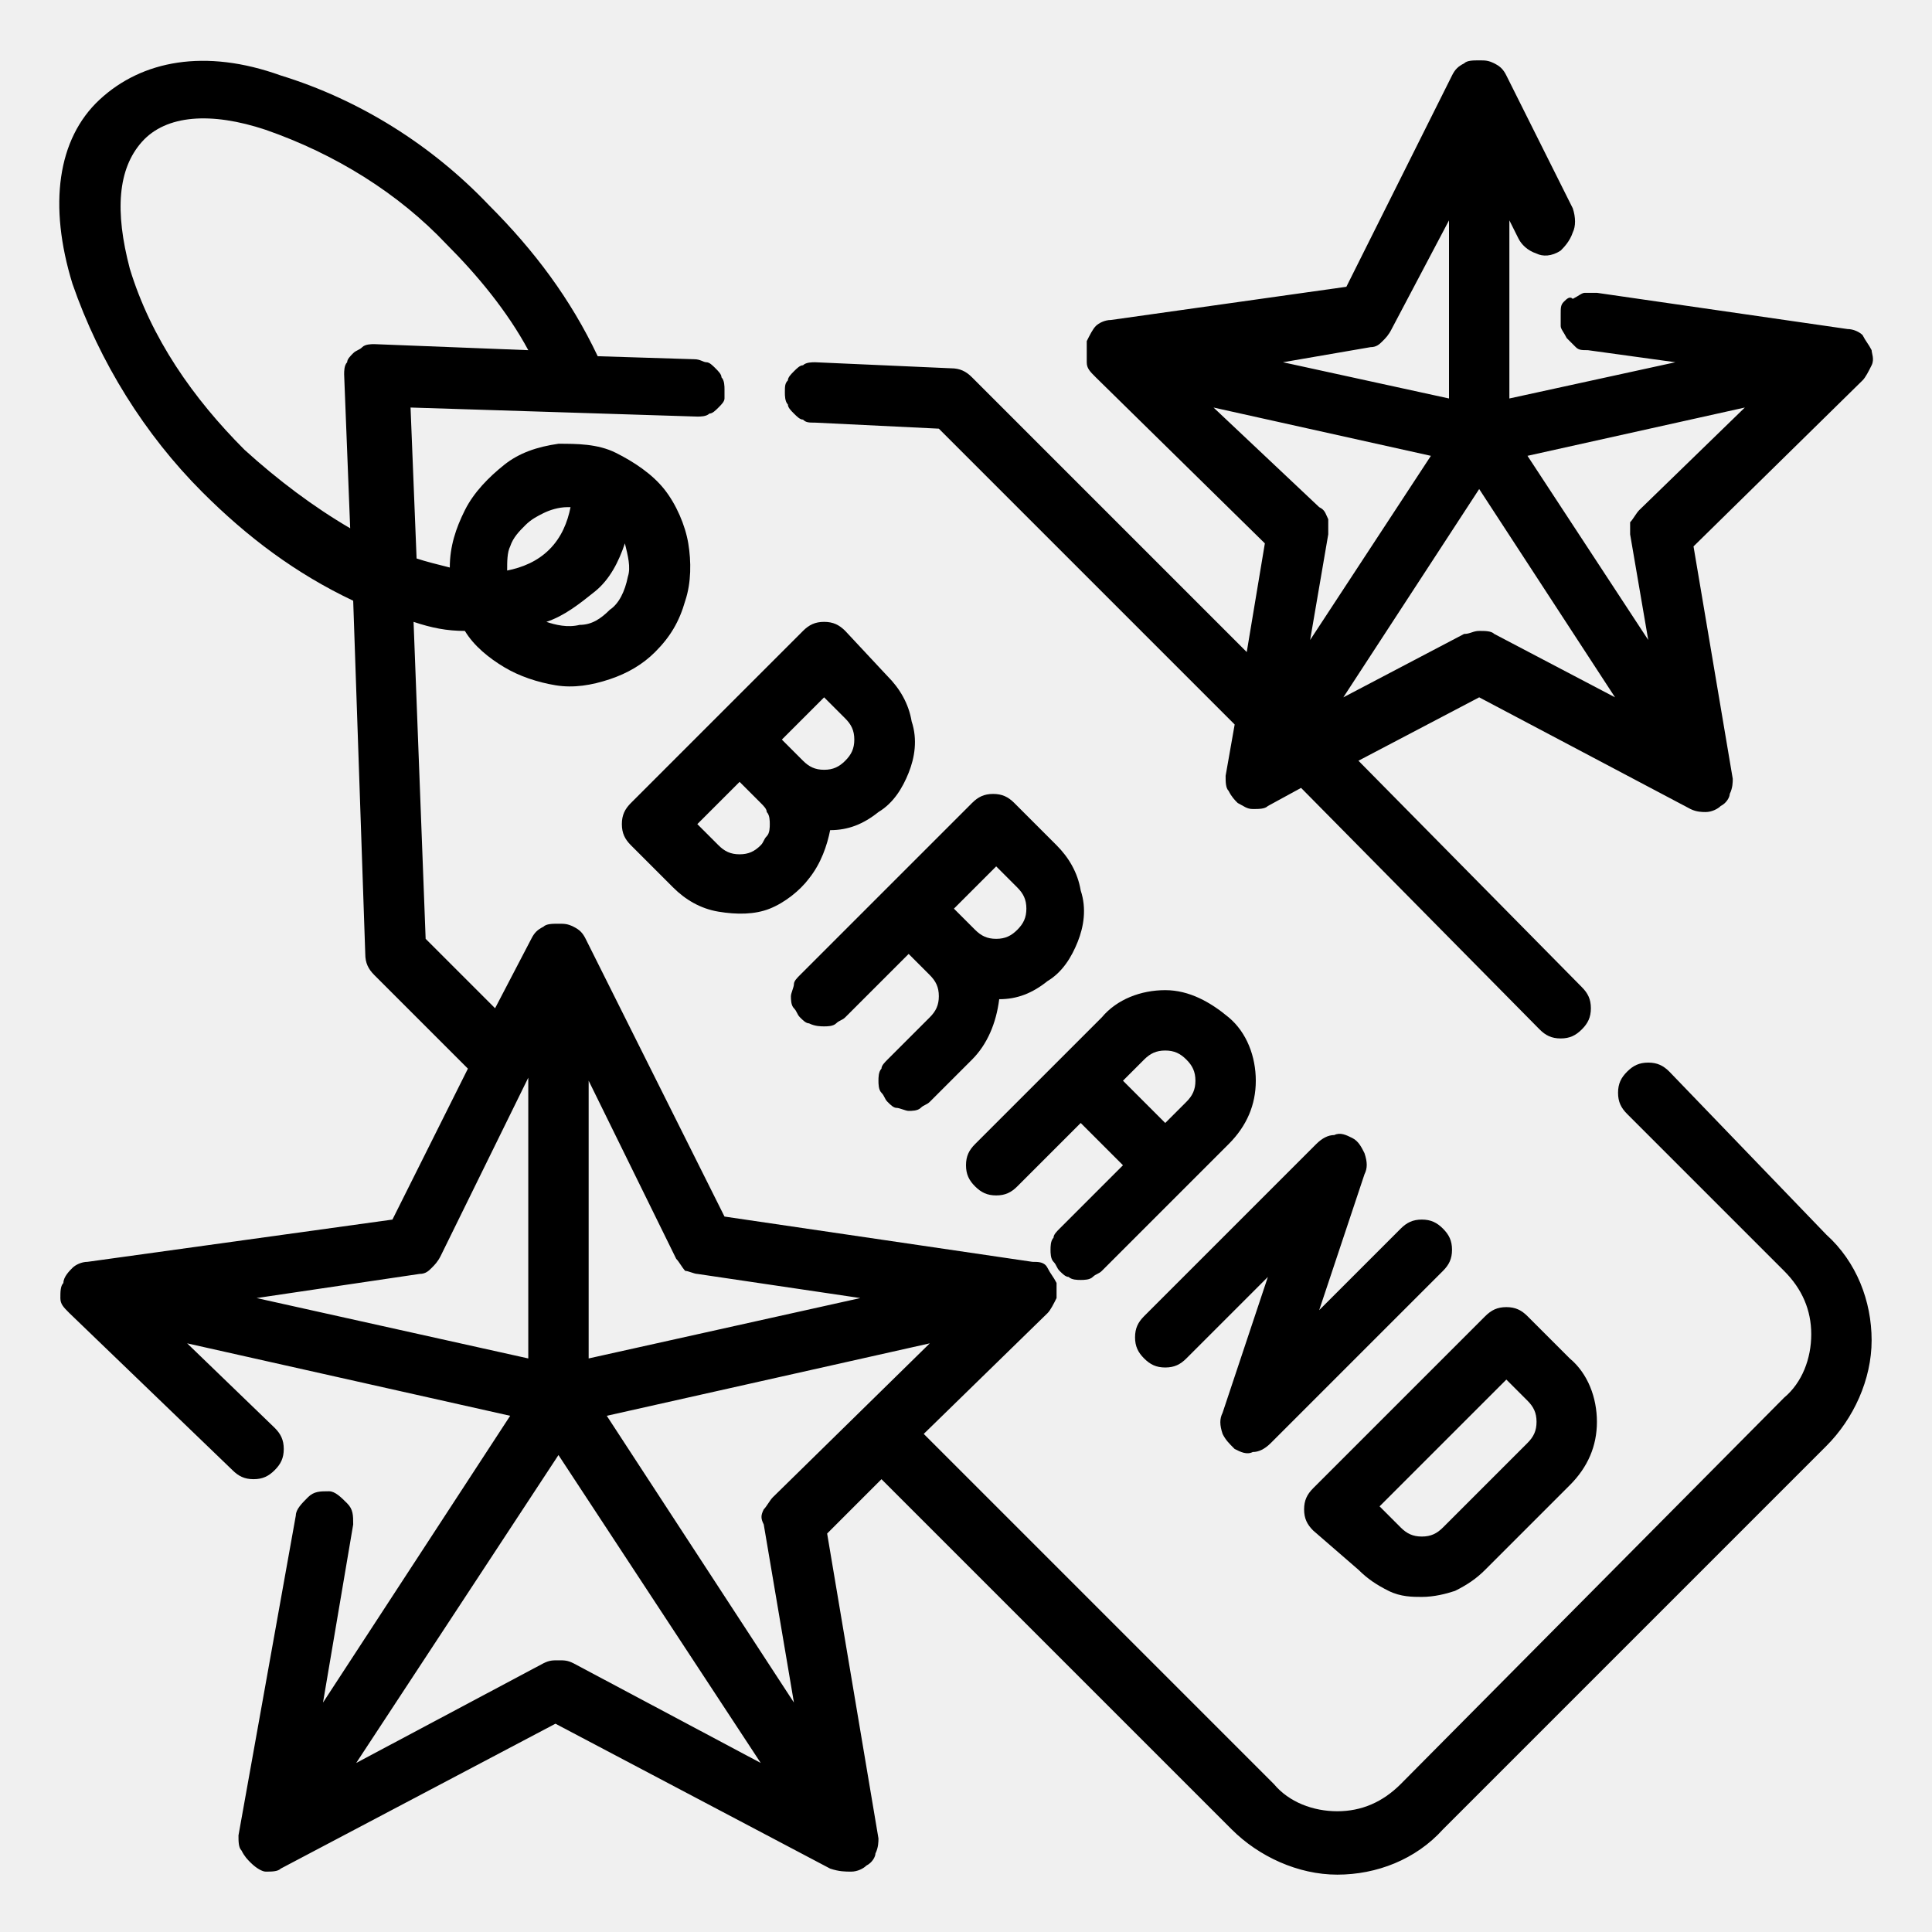
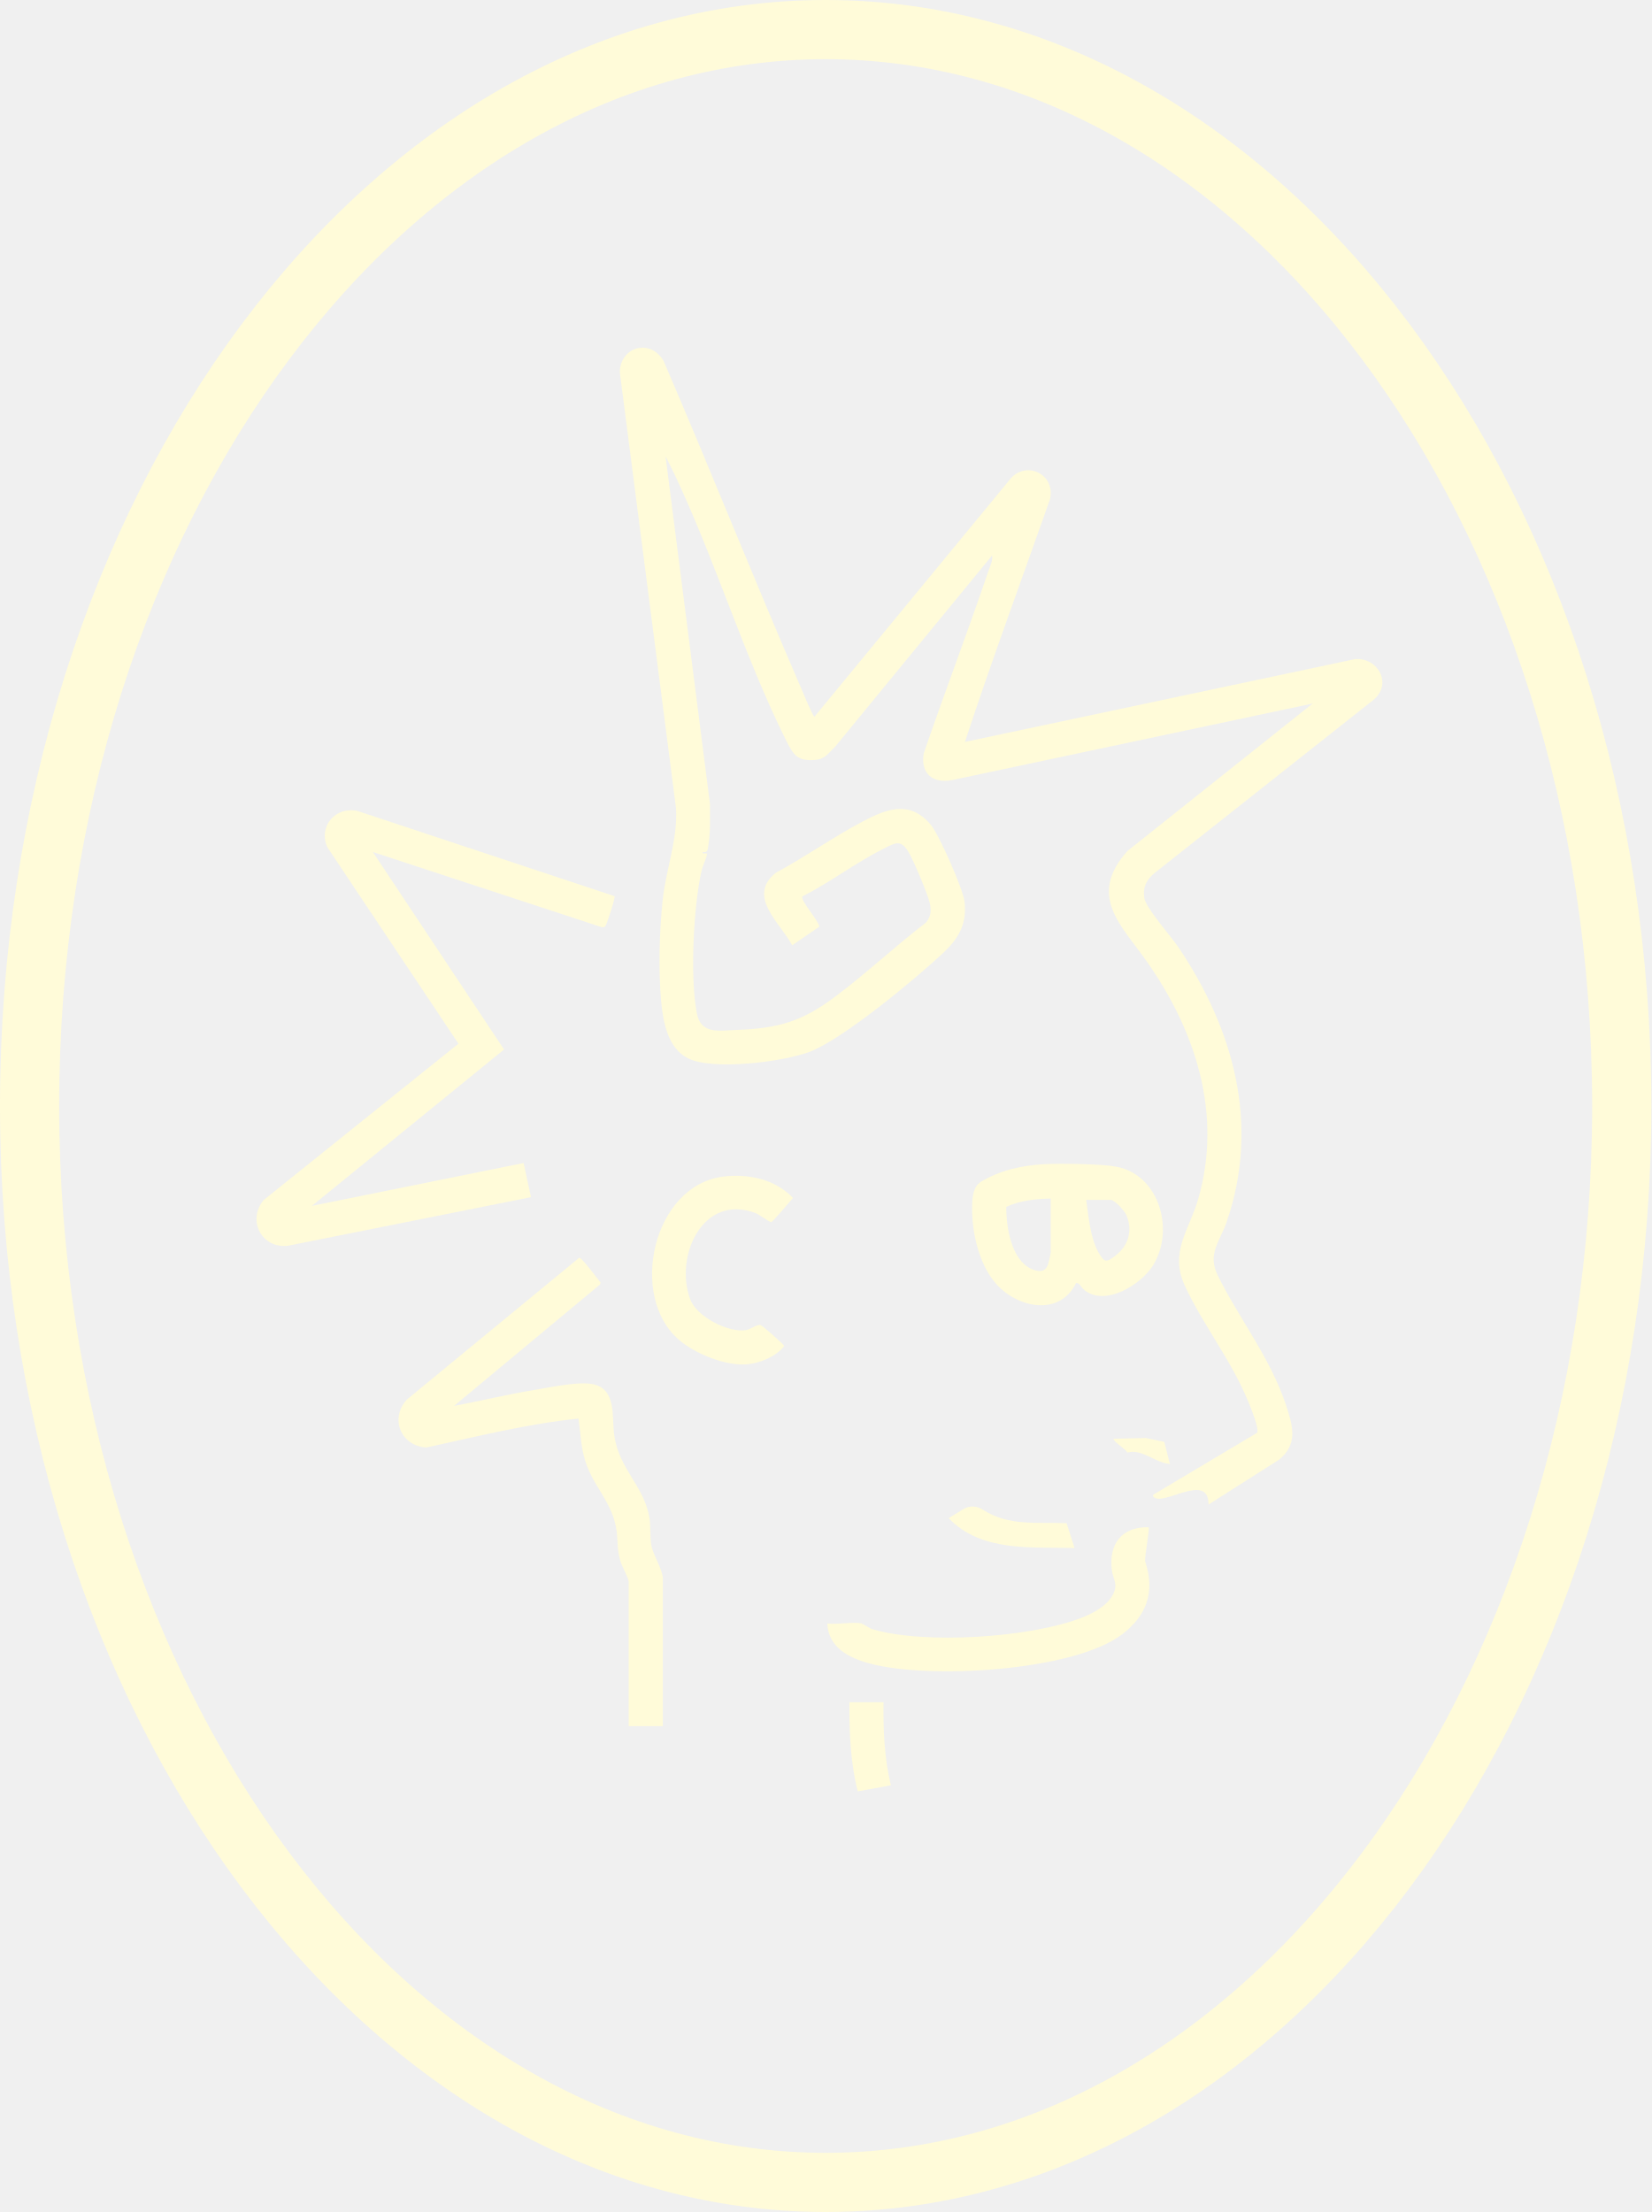
- <svg xmlns="http://www.w3.org/2000/svg" version="1.1" id="Layer_1" x="0px" y="0px" viewBox="0 0 64 64" style="enable-background:new 0 0 64 64;" xml:space="preserve">
+ <svg xmlns="http://www.w3.org/2000/svg" width="3572" height="4785" viewBox="0 0 3572 4785" fill="none">
+   <g clip-path="url(#clip0_252_668)">
+     <path d="M2087.31 1604.94L2931.69 1425.7C2982.03 1422.77 3011.81 1479.85 2971.12 1513.85L2498.8 1887.44C2480.35 1902.14 2471.54 1918.51 2475.31 1942.85C2478.67 1964.26 2532.78 2025.13 2548.72 2048.63C2668.69 2226.61 2725.73 2432.72 2653.58 2642.6C2638.9 2685.84 2611.22 2711.86 2633.87 2758.45C2680.01 2852.48 2747.96 2936.85 2781.94 3040.12C2796.62 3084.19 2807.95 3123.65 2767.26 3157.23L2614.16 3254.62C2614.57 3182 2513.48 3261.33 2494.61 3237.41C2492.93 3235.31 2494.19 3234.05 2496.29 3232.37L2719.44 3099.3C2724.06 3090.07 2705.18 3044.31 2700.15 3032.14C2663.65 2942.73 2601.57 2865.07 2562.98 2781.54C2529 2708.08 2572.63 2660.65 2591.92 2593.49C2644.78 2409.63 2586.47 2229.97 2479.93 2078.86C2424.98 2000.78 2351.99 1937.82 2438.82 1840.85L2839.41 1521.83L2058.78 1687.64C2016.84 1695.19 1991.25 1672.94 1997.96 1630.13C2043.26 1497.9 2093.18 1367.36 2138.06 1235.13C2141.42 1225.06 2148.13 1212.04 2146.03 1201.55L1806.68 1615.02C1791.16 1629.71 1785.29 1642.3 1761.8 1643.98C1725.73 1646.5 1716.5 1633.49 1701.82 1604.52C1609.95 1421.09 1546.19 1208.69 1457.27 1022.31L1439.65 987.05L1535.71 1738.85C1535.71 1768.23 1536.97 1799.29 1532.35 1828.26C1530.67 1837.49 1531.51 1845.47 1519.77 1842.95C1518.51 1849.67 1529 1843.37 1529.42 1847.57C1529.42 1853.02 1520.19 1872.75 1518.09 1881.15C1500.05 1957.96 1492.08 2116.64 1507.6 2193.03C1516.83 2238.37 1555.84 2229.13 1594.85 2227.87C1685.04 2224.51 1736.21 2208.98 1807.52 2155.25C1874.64 2104.88 1936.72 2046.53 2003.41 1995.32C2014.32 1981.47 2014.74 1969.3 2010.96 1952.51C2006.77 1934.04 1975.73 1860.58 1965.66 1843.79C1948.46 1814.82 1936.72 1823.22 1911.55 1835.81C1852.4 1865.2 1795.36 1908.85 1735.79 1939.08C1730.34 1947.47 1771.03 1991.55 1772.29 2004.56L1713.56 2044.86C1687.14 1995.32 1614.57 1939.08 1678.33 1887.86C1740.83 1854.28 1801.23 1811.47 1863.73 1778.31C1916.58 1750.18 1967.34 1729.61 2013.06 1783.76C2031.1 1804.75 2083.53 1923.96 2086.47 1950.83C2091.92 1999.94 2072.62 2031.42 2038.65 2062.91C1978.24 2119.15 1823.04 2248.02 1751.31 2275.31C1693.85 2297.13 1542.84 2316.02 1488.73 2289.58C1444.26 2267.75 1434.2 2210.24 1430 2165.33C1424.13 2096.49 1426.23 2015.89 1433.36 1947.47C1440.49 1879.05 1466.08 1818.18 1462.3 1748.5L1340.66 804.872C1341.91 749.883 1406.93 731.414 1435.46 780.946C1536.97 1016.43 1631.35 1254.44 1733.28 1489.51C1736.63 1497.48 1758.44 1550.37 1761.8 1550.37L2182.94 1039.1C2216.08 994.606 2283.2 1023.15 2271.45 1079.4C2209.79 1254.44 2145.19 1428.64 2087.31 1604.94Z" fill="#FFFBD9" />
+     <path d="M805.888 1842.13L1090.29 2270.29L674.595 2608.62L1132.65 2515.85L1148.59 2589.73L623.84 2694.67C566.792 2702.22 533.655 2640.52 570.148 2596.02L991.711 2257.69L708.152 1832.89C687.599 1787.56 726.189 1743.48 773.589 1754.4L1329.38 1938.67C1331.48 1941.61 1312.6 1999.54 1309.67 2002.9C1307.15 2006.25 1304.63 2006.67 1300.86 2005.42L805.049 1842.55L805.888 1842.13Z" fill="#FFFBD9" />
+     <path d="M1359.95 3421.27C1358.28 3410.35 1346.11 3390.2 1342.34 3378.03C1334.37 3351.59 1336.88 3337.73 1333.95 3312.97C1325.14 3245.8 1279.84 3215.58 1263.06 3150.1C1255.93 3122.39 1255.51 3096.37 1251.31 3068.66C1140.15 3080 1031.51 3107.7 922.45 3131.21C867.5 3128.27 842.332 3069.08 880.084 3027.53L1252.99 2720.68C1258.86 2720.68 1292.84 2766.85 1299.13 2774.41L1297.87 2778.61L982.014 3041.38C1039.48 3030.47 1096.53 3016.61 1154.41 3006.96C1188.39 3001.5 1245.44 2988.91 1278.16 2993.53C1334.79 3001.5 1323.04 3064.05 1328.49 3103.5C1338.56 3178.64 1393.09 3213.06 1404.84 3283.58C1407.77 3301.21 1405.67 3325.56 1409.03 3343.61C1412.81 3364.18 1433.78 3395.66 1433.78 3414.97V3733.99H1359.95V3421.27Z" fill="#FFFBD9" />
+     <path d="M2405.73 2522.13C2366.3 2517.94 2298.35 2516.26 2258.5 2518.36C2210.68 2520.88 2162.02 2531.79 2120.91 2556.97L2114.62 2562.43C2112.94 2565.37 2104.97 2572.51 2103.3 2597.27C2099.52 2656.04 2115.04 2732.02 2154.47 2776.93C2200.61 2829.4 2292.06 2848.71 2327.71 2775.25C2336.1 2775.25 2337.78 2784.49 2345.75 2790.78C2391.47 2826.88 2467.39 2779.03 2493.82 2737.89C2543.74 2658.14 2504.72 2533.05 2405.73 2522.55V2522.13ZM2273.18 2706.41C2273.18 2709.35 2268.57 2731.6 2266.89 2735.37C2260.18 2753.42 2246.33 2751.33 2231.23 2745.03C2187.19 2725.3 2176.28 2653.52 2176.7 2610.7C2206.48 2596.85 2240.46 2593.49 2272.76 2592.65V2706.41H2273.18ZM2413.7 2715.65C2393.15 2731.18 2388.95 2732.02 2375.95 2708.93C2357.91 2676.61 2354.98 2631.69 2349.52 2595.59H2402.38C2411.18 2595.59 2431.32 2618.26 2435.51 2626.66C2451.03 2659.4 2441.8 2694.24 2413.28 2715.65H2413.7Z" fill="#FFFBD9" />
+     <path d="M1864.58 3512.78C1869.19 3513.62 1880.1 3522.44 1888.07 3524.54C2000.9 3557.7 2228.25 3542.59 2338.99 3499.77C2363.32 3490.54 2395.2 3473.75 2407.37 3449.4C2419.53 3425.05 2407.37 3417.92 2404.85 3394.83C2398.56 3339 2427.08 3302.48 2484.55 3303.74C2487.48 3306.26 2475.74 3367.13 2477 3377.2C2477 3379.3 2477 3377.2 2477.84 3379.72C2498.39 3444.78 2480.35 3495.15 2426.66 3535.87C2319.7 3616.05 2007.2 3632.84 1880.94 3598.42C1836.05 3586.24 1792.01 3564 1789.49 3511.95C1811.3 3514.88 1844.44 3507.75 1864.58 3511.95V3512.78Z" fill="#FFFBD9" />
+     <path d="M1564.25 2545.22C1618.36 2538.5 1676.67 2550.67 1715.26 2591.39C1709.39 2598.11 1672.05 2642.6 1668.7 2643.44C1664.08 2644.28 1643.11 2627.49 1634.3 2624.13C1519.79 2580.9 1458.54 2718.16 1492.94 2810.51C1506.78 2848.29 1575.58 2883.55 1613.75 2877.25C1623.81 2875.57 1637.66 2864.24 1645.21 2866.34C1649.4 2867.6 1695.54 2908.31 1696.38 2911.67C1678.35 2935.18 1641.01 2950.29 1611.65 2951.55C1566.35 2953.65 1503.43 2928.04 1469.03 2898.66C1358.71 2804.63 1411.98 2564.53 1564.25 2545.22Z" fill="#FFFBD9" />
+     <path d="M2307.15 3294.92L2324.35 3348.65C2231.23 3346.13 2122.16 3357.88 2052.11 3284L2084.41 3264.27C2097.42 3256.3 2113.77 3257.56 2126.36 3265.95C2182.15 3301.63 2239.2 3292.4 2306.73 3294.92H2307.15Z" fill="#FFFBD9" />
+     <path d="M1911.16 3682.36C1910.33 3742.39 1912.84 3803.26 1927.1 3862.02L1855.38 3875.04C1839.44 3812.49 1836.92 3747.01 1837.34 3682.36H1911.16Z" fill="#FFFBD9" />
+     <path d="M2518.53 3119.48L2530.7 3166.91C2497.56 3163.97 2470.29 3133.33 2438.83 3142.14C2433.8 3133.75 2405.7 3116.54 2409.05 3112.34L2478.26 3110.66L2518.53 3119.06V3119.48Z" fill="#FFFBD9" />
+   </g>
+   <path d="M1786 64C2254.4 64 2683.44 318.183 2997.61 739.032C3311.78 1159.89 3508 1744.27 3508 2392.5C3508 3040.73 3311.78 3625.11 2997.61 4045.97C2683.44 4466.82 2254.4 4721 1786 4721C1317.6 4721 888.557 4466.82 574.394 4045.97C260.223 3625.11 64 3040.73 64 2392.5C64 1744.27 260.223 1159.89 574.394 739.032C888.557 318.183 1317.6 64 1786 64Z" stroke="#FFFBD9" stroke-width="128" />
  <defs>
-     <linearGradient id="logo-gradient" x1="50%" y1="0%" x2="50%" y2="100%">
-       <stop offset="0%" stop-color="color-1">
-         <animate attributeName="stop-color" values="#5200ff; #17404e; #5200ff" dur="4s" repeatCount="indefinite" />
-       </stop>
-       <stop offset="50%" stop-color="color-2">
-         <animate attributeName="stop-color" values="#17404e; #5200ff; #17404e" dur="6s" repeatCount="indefinite" />
-       </stop>
-       <stop offset="100%" stop-color="color-3">
-         <animate attributeName="stop-color" values="#5200ff; #17404e; #5200ff" dur="4s" repeatCount="indefinite" />
-       </stop>
-     </linearGradient>
+     <clipPath id="clip0_252_668">
+       <rect width="2435" height="3123.05" fill="white" transform="translate(555 752)" />
+     </clipPath>
  </defs>
-   <g fill="url('#logo-gradient')">
-     <path d="M27,14l4.1,0.2l9.8,9.8l-0.3,1.7c0,0.2,0,0.4,0.1,0.5c0.1,0.2,0.2,0.3,0.3,0.4c0.2,0.1,0.3,0.2,0.5,0.2   c0.2,0,0.4,0,0.5-0.1l1.1-0.6l7.9,8c0.2,0.2,0.4,0.3,0.7,0.3c0.3,0,0.5-0.1,0.7-0.3c0.2-0.2,0.3-0.4,0.3-0.7s-0.1-0.5-0.3-0.7   L45,25.2l4-2.1l7,3.7c0.2,0.1,0.4,0.1,0.5,0.1c0.2,0,0.4-0.1,0.5-0.2c0.2-0.1,0.3-0.3,0.3-0.4c0.1-0.2,0.1-0.4,0.1-0.5l-1.3-7.7   l5.6-5.5c0.1-0.1,0.2-0.3,0.3-0.5s0-0.4,0-0.5c-0.1-0.2-0.2-0.3-0.3-0.5c-0.1-0.1-0.3-0.2-0.5-0.2l-8.3-1.2c-0.1,0-0.3,0-0.4,0   c-0.1,0-0.2,0.1-0.4,0.2C52,9.8,51.9,9.9,51.8,10c-0.1,0.1-0.1,0.2-0.1,0.4c0,0.1,0,0.3,0,0.4c0,0.1,0.1,0.2,0.2,0.4   c0.1,0.1,0.2,0.2,0.3,0.3c0.1,0.1,0.2,0.1,0.4,0.1l2.9,0.4L50,13.2V7.3l0.3,0.6c0.1,0.2,0.3,0.4,0.6,0.5c0.2,0.1,0.5,0.1,0.8-0.1   C51.8,8.2,52,8,52.1,7.7c0.1-0.2,0.1-0.5,0-0.8l-2.2-4.4c-0.1-0.2-0.2-0.3-0.4-0.4S49.2,2,49,2c-0.2,0-0.4,0-0.5,0.1   c-0.2,0.1-0.3,0.2-0.4,0.4l-3.5,7l-7.8,1.1c-0.2,0-0.4,0.1-0.5,0.2c-0.1,0.1-0.2,0.3-0.3,0.5C36,11.6,36,11.8,36,12   c0,0.2,0.1,0.3,0.3,0.5l5.6,5.5l-0.6,3.6l-9.1-9.1c-0.2-0.2-0.4-0.3-0.7-0.3L27,12c-0.1,0-0.3,0-0.4,0.1c-0.1,0-0.2,0.1-0.3,0.2   c-0.1,0.1-0.2,0.2-0.2,0.3C26,12.7,26,12.8,26,13c0,0.1,0,0.3,0.1,0.4c0,0.1,0.1,0.2,0.2,0.3c0.1,0.1,0.2,0.2,0.3,0.2   C26.7,14,26.8,14,27,14z M48.5,21l-4,2.1l4.5-6.9l4.5,6.9l-4-2.1c-0.1-0.1-0.3-0.1-0.5-0.1S48.7,21,48.5,21z M54,17.7l0.6,3.5   l-4-6.1l7.2-1.6l-3.5,3.4c-0.1,0.1-0.2,0.3-0.3,0.4C54,17.4,54,17.6,54,17.7L54,17.7z M45.4,11.5c0.2,0,0.3-0.1,0.4-0.2   c0.1-0.1,0.2-0.2,0.3-0.4L48,7.3v5.9l-5.5-1.2L45.4,11.5z M40.2,13.5l7.2,1.6l-4,6.1l0.6-3.5c0-0.2,0-0.3,0-0.5   c-0.1-0.2-0.1-0.3-0.3-0.4L40.2,13.5z" />
-     <path d="M55.3,35.5c-0.2-0.2-0.4-0.3-0.7-0.3c-0.3,0-0.5,0.1-0.7,0.3s-0.3,0.4-0.3,0.7c0,0.3,0.1,0.5,0.3,0.7l5.2,5.2   c0.6,0.6,0.9,1.3,0.9,2.1s-0.3,1.6-0.9,2.1L46.4,59.1c-0.6,0.6-1.3,0.9-2.1,0.9c-0.8,0-1.6-0.3-2.1-0.9L30.6,47.5l4.1-4   c0.1-0.1,0.2-0.3,0.3-0.5c0-0.2,0-0.4,0-0.5c-0.1-0.2-0.2-0.3-0.3-0.5s-0.3-0.2-0.5-0.2L24,40.3l-4.6-9.2c-0.1-0.2-0.2-0.3-0.4-0.4   c-0.2-0.1-0.3-0.1-0.5-0.1s-0.4,0-0.5,0.1c-0.2,0.1-0.3,0.2-0.4,0.4l-1.2,2.3l-2.3-2.3l-0.4-10.5c0.6,0.2,1.1,0.3,1.7,0.3   c0.3,0.5,0.8,0.9,1.3,1.2c0.5,0.3,1.1,0.5,1.7,0.6c0.6,0.1,1.2,0,1.8-0.2c0.6-0.2,1.1-0.5,1.5-0.9c0.5-0.5,0.8-1,1-1.7   c0.2-0.6,0.2-1.3,0.1-1.9c-0.1-0.6-0.4-1.3-0.8-1.8c-0.4-0.5-1-0.9-1.6-1.2c-0.6-0.3-1.3-0.3-1.9-0.3c-0.7,0.1-1.3,0.3-1.8,0.7   c-0.5,0.4-1,0.9-1.3,1.5c-0.3,0.6-0.5,1.2-0.5,1.9c-0.4-0.1-0.8-0.2-1.1-0.3l-0.2-5l9.5,0.3c0.1,0,0.3,0,0.4-0.1   c0.1,0,0.2-0.1,0.3-0.2c0.1-0.1,0.2-0.2,0.2-0.3C24,13.1,24,13,24,12.9c0-0.1,0-0.3-0.1-0.4c0-0.1-0.1-0.2-0.2-0.3   c-0.1-0.1-0.2-0.2-0.3-0.2s-0.2-0.1-0.4-0.1l-3.2-0.1c-0.9-1.9-2.1-3.5-3.6-5c-1.9-2-4.3-3.5-6.9-4.3C6.8,1.6,4.7,2,3.3,3.3   S1.6,6.8,2.4,9.4c0.9,2.6,2.4,5,4.3,6.9c1.5,1.5,3.1,2.7,5,3.6l0.4,11.7c0,0.3,0.1,0.5,0.3,0.7l3.1,3.1l-2.5,5L2.9,41.8   c-0.2,0-0.4,0.1-0.5,0.2c-0.1,0.1-0.3,0.3-0.3,0.5C2,42.6,2,42.8,2,43c0,0.2,0.1,0.3,0.3,0.5l5.4,5.2C7.9,48.9,8.1,49,8.4,49   c0.3,0,0.5-0.1,0.7-0.3c0.2-0.2,0.3-0.4,0.3-0.7c0-0.3-0.1-0.5-0.3-0.7l-2.9-2.8l10.7,2.4l-6.2,9.5l1-5.9c0-0.3,0-0.5-0.2-0.7   c-0.2-0.2-0.4-0.4-0.6-0.4c-0.3,0-0.5,0-0.7,0.2c-0.2,0.2-0.4,0.4-0.4,0.6L7.9,60.8c0,0.2,0,0.4,0.1,0.5c0.1,0.2,0.2,0.3,0.3,0.4   C8.5,61.9,8.7,62,8.8,62c0.2,0,0.4,0,0.5-0.1l9.1-4.8l9.1,4.8C27.8,62,28,62,28.2,62c0.2,0,0.4-0.1,0.5-0.2   c0.2-0.1,0.3-0.3,0.3-0.4c0.1-0.2,0.1-0.4,0.1-0.5l-1.7-10.1l1.8-1.8l11.6,11.6c0.9,0.9,2.2,1.5,3.5,1.5s2.6-0.5,3.5-1.5l12.7-12.7   c0.9-0.9,1.5-2.2,1.5-3.5c0-1.3-0.5-2.6-1.5-3.5L55.3,35.5z M20.2,20.2c-0.3,0.3-0.6,0.5-1,0.5c-0.4,0.1-0.8,0-1.1-0.1   c0.6-0.2,1.1-0.6,1.6-1c0.5-0.4,0.8-1,1-1.6c0.1,0.4,0.2,0.8,0.1,1.1C20.7,19.6,20.5,20,20.2,20.2L20.2,20.2z M17.4,17.4   c0.2-0.2,0.4-0.3,0.6-0.4c0.2-0.1,0.5-0.2,0.8-0.2c0,0,0.1,0,0.1,0c-0.1,0.5-0.3,1-0.7,1.4c-0.4,0.4-0.9,0.6-1.4,0.7   c0-0.3,0-0.6,0.1-0.8C17,17.8,17.2,17.6,17.4,17.4z M8.1,14.9c-1.7-1.7-3.1-3.7-3.8-6C3.8,7,3.9,5.6,4.7,4.7s2.3-1,4.1-0.4   c2.3,0.8,4.4,2.1,6,3.8c1,1,2,2.2,2.7,3.5l-5.1-0.2c-0.1,0-0.3,0-0.4,0.1c-0.1,0.1-0.2,0.1-0.3,0.2c-0.1,0.1-0.2,0.2-0.2,0.3   c-0.1,0.1-0.1,0.3-0.1,0.4l0.2,5.1C10.4,16.8,9.2,15.9,8.1,14.9L8.1,14.9z M23.1,42.2l5.4,0.8l-9,2v-9.2l2.9,5.9   c0.1,0.1,0.2,0.3,0.3,0.4C22.8,42.1,23,42.2,23.1,42.2z M8.5,43l5.4-0.8c0.2,0,0.3-0.1,0.4-0.2c0.1-0.1,0.2-0.2,0.3-0.4l2.9-5.9V45   L8.5,43z M18,55.1l-6.2,3.3l6.7-10.2l6.7,10.2L19,55.1C18.8,55,18.7,55,18.5,55S18.2,55,18,55.1L18,55.1z M25.3,50.5l1,5.9   l-6.2-9.5l10.7-2.4l-5.2,5.1c-0.1,0.1-0.2,0.3-0.3,0.4C25.2,50.2,25.2,50.3,25.3,50.5L25.3,50.5z" />
-     <g>
-       <path d="M27.5,27.5c0.6,0,1.1-0.2,1.6-0.6c0.5-0.3,0.8-0.8,1-1.3c0.2-0.5,0.3-1.1,0.1-1.7c-0.1-0.6-0.4-1.1-0.8-1.5L28,20.9    c-0.2-0.2-0.4-0.3-0.7-0.3c-0.3,0-0.5,0.1-0.7,0.3l-5.7,5.7c-0.2,0.2-0.3,0.4-0.3,0.7c0,0.3,0.1,0.5,0.3,0.7l1.4,1.4    c0.4,0.4,0.9,0.7,1.5,0.8c0.6,0.1,1.2,0.1,1.7-0.1c0.5-0.2,1-0.6,1.3-1C27.2,28.6,27.4,28,27.5,27.5L27.5,27.5z M27.3,23.1    l0.7,0.7c0.2,0.2,0.3,0.4,0.3,0.7c0,0.3-0.1,0.5-0.3,0.7c-0.2,0.2-0.4,0.3-0.7,0.3c-0.3,0-0.5-0.1-0.7-0.3l-0.7-0.7L27.3,23.1z     M25.2,28c-0.2,0.2-0.4,0.3-0.7,0.3S24,28.2,23.8,28l-0.7-0.7l1.4-1.4l0.7,0.7c0.1,0.1,0.2,0.2,0.2,0.3c0.1,0.1,0.1,0.3,0.1,0.4    c0,0.1,0,0.3-0.1,0.4C25.3,27.8,25.3,27.9,25.2,28L25.2,28z" />
-       <path d="M29.4,35.1c-0.1,0.1-0.2,0.2-0.2,0.3c-0.1,0.1-0.1,0.3-0.1,0.4c0,0.1,0,0.3,0.1,0.4c0.1,0.1,0.1,0.2,0.2,0.3    c0.1,0.1,0.2,0.2,0.3,0.2s0.3,0.1,0.4,0.1c0.1,0,0.3,0,0.4-0.1c0.1-0.1,0.2-0.1,0.3-0.2l1.4-1.4c0.5-0.5,0.8-1.2,0.9-2    c0.6,0,1.1-0.2,1.6-0.6c0.5-0.3,0.8-0.8,1-1.3c0.2-0.5,0.3-1.1,0.1-1.7c-0.1-0.6-0.4-1.1-0.8-1.5l-1.4-1.4    c-0.2-0.2-0.4-0.3-0.7-0.3c-0.3,0-0.5,0.1-0.7,0.3l-5.7,5.7c-0.1,0.1-0.2,0.2-0.2,0.3s-0.1,0.3-0.1,0.4c0,0.1,0,0.3,0.1,0.4    c0.1,0.1,0.1,0.2,0.2,0.3c0.1,0.1,0.2,0.2,0.3,0.2C27,34,27.2,34,27.3,34c0.1,0,0.3,0,0.4-0.1c0.1-0.1,0.2-0.1,0.3-0.2l2.1-2.1    l0.7,0.7c0.2,0.2,0.3,0.4,0.3,0.7c0,0.3-0.1,0.5-0.3,0.7L29.4,35.1z M33,28.7l0.7,0.7c0.2,0.2,0.3,0.4,0.3,0.7s-0.1,0.5-0.3,0.7    c-0.2,0.2-0.4,0.3-0.7,0.3s-0.5-0.1-0.7-0.3l-0.7-0.7L33,28.7z" />
-       <path d="M35.1,40.7c-0.1,0.1-0.2,0.2-0.2,0.3c-0.1,0.1-0.1,0.3-0.1,0.4c0,0.1,0,0.3,0.1,0.4c0.1,0.1,0.1,0.2,0.2,0.3    c0.1,0.1,0.2,0.2,0.3,0.2c0.1,0.1,0.3,0.1,0.4,0.1c0.1,0,0.3,0,0.4-0.1c0.1-0.1,0.2-0.1,0.3-0.2l4.2-4.2c0.6-0.6,0.9-1.3,0.9-2.1    c0-0.8-0.3-1.6-0.9-2.1c-0.6-0.5-1.3-0.9-2.1-0.9c-0.8,0-1.6,0.3-2.1,0.9l-4.2,4.2c-0.2,0.2-0.3,0.4-0.3,0.7    c0,0.3,0.1,0.5,0.3,0.7c0.2,0.2,0.4,0.3,0.7,0.3c0.3,0,0.5-0.1,0.7-0.3l2.1-2.1l1.4,1.4L35.1,40.7z M37.2,35.8l0.7-0.7    c0.2-0.2,0.4-0.3,0.7-0.3c0.3,0,0.5,0.1,0.7,0.3c0.2,0.2,0.3,0.4,0.3,0.7c0,0.3-0.1,0.5-0.3,0.7l-0.7,0.7L37.2,35.8z" />
-       <path d="M40.9,48c0.2,0.1,0.4,0.2,0.6,0.1c0.2,0,0.4-0.1,0.6-0.3l5.7-5.7c0.2-0.2,0.3-0.4,0.3-0.7c0-0.3-0.1-0.5-0.3-0.7    c-0.2-0.2-0.4-0.3-0.7-0.3s-0.5,0.1-0.7,0.3l-2.7,2.7l1.5-4.5c0.1-0.2,0.1-0.4,0-0.7c-0.1-0.2-0.2-0.4-0.4-0.5    c-0.2-0.1-0.4-0.2-0.6-0.1c-0.2,0-0.4,0.1-0.6,0.3l-5.7,5.7c-0.2,0.2-0.3,0.4-0.3,0.7s0.1,0.5,0.3,0.7c0.2,0.2,0.4,0.3,0.7,0.3    s0.5-0.1,0.7-0.3l2.7-2.7l-1.5,4.5c-0.1,0.2-0.1,0.4,0,0.7C40.6,47.7,40.7,47.8,40.9,48z" />
-       <path d="M45,52c0.3,0.3,0.6,0.5,1,0.7c0.4,0.2,0.8,0.2,1.1,0.2c0.4,0,0.8-0.1,1.1-0.2c0.4-0.2,0.7-0.4,1-0.7l2.8-2.8    c0.6-0.6,0.9-1.3,0.9-2.1c0-0.8-0.3-1.6-0.9-2.1l-1.4-1.4c-0.2-0.2-0.4-0.3-0.7-0.3c-0.3,0-0.5,0.1-0.7,0.3l-5.7,5.7    c-0.2,0.2-0.3,0.4-0.3,0.7c0,0.3,0.1,0.5,0.3,0.7L45,52z M49.9,45.7l0.7,0.7c0.2,0.2,0.3,0.4,0.3,0.7c0,0.3-0.1,0.5-0.3,0.7    l-2.8,2.8c-0.2,0.2-0.4,0.3-0.7,0.3c-0.3,0-0.5-0.1-0.7-0.3l-0.7-0.7L49.9,45.7z" />
-     </g>
-   </g>
</svg>
